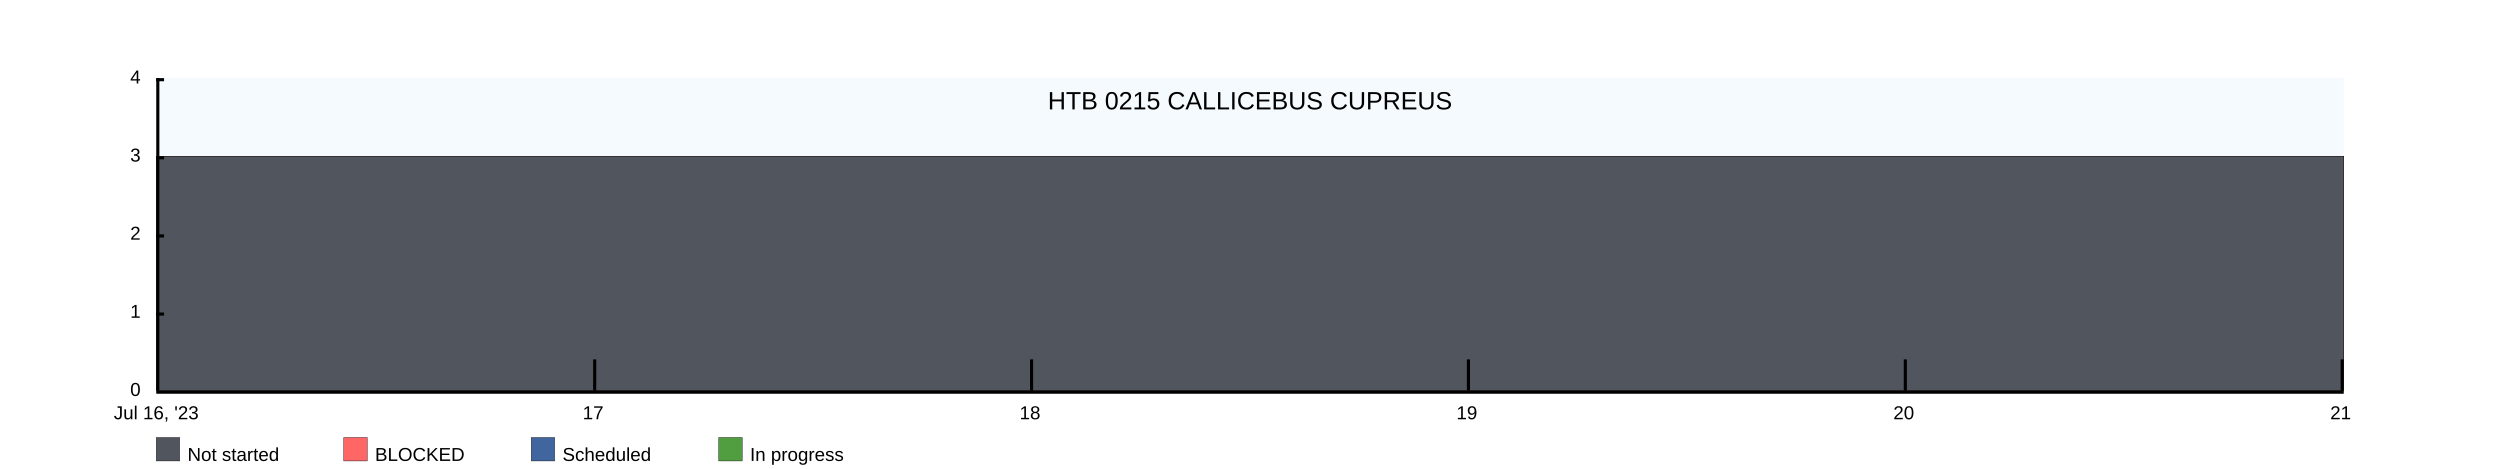
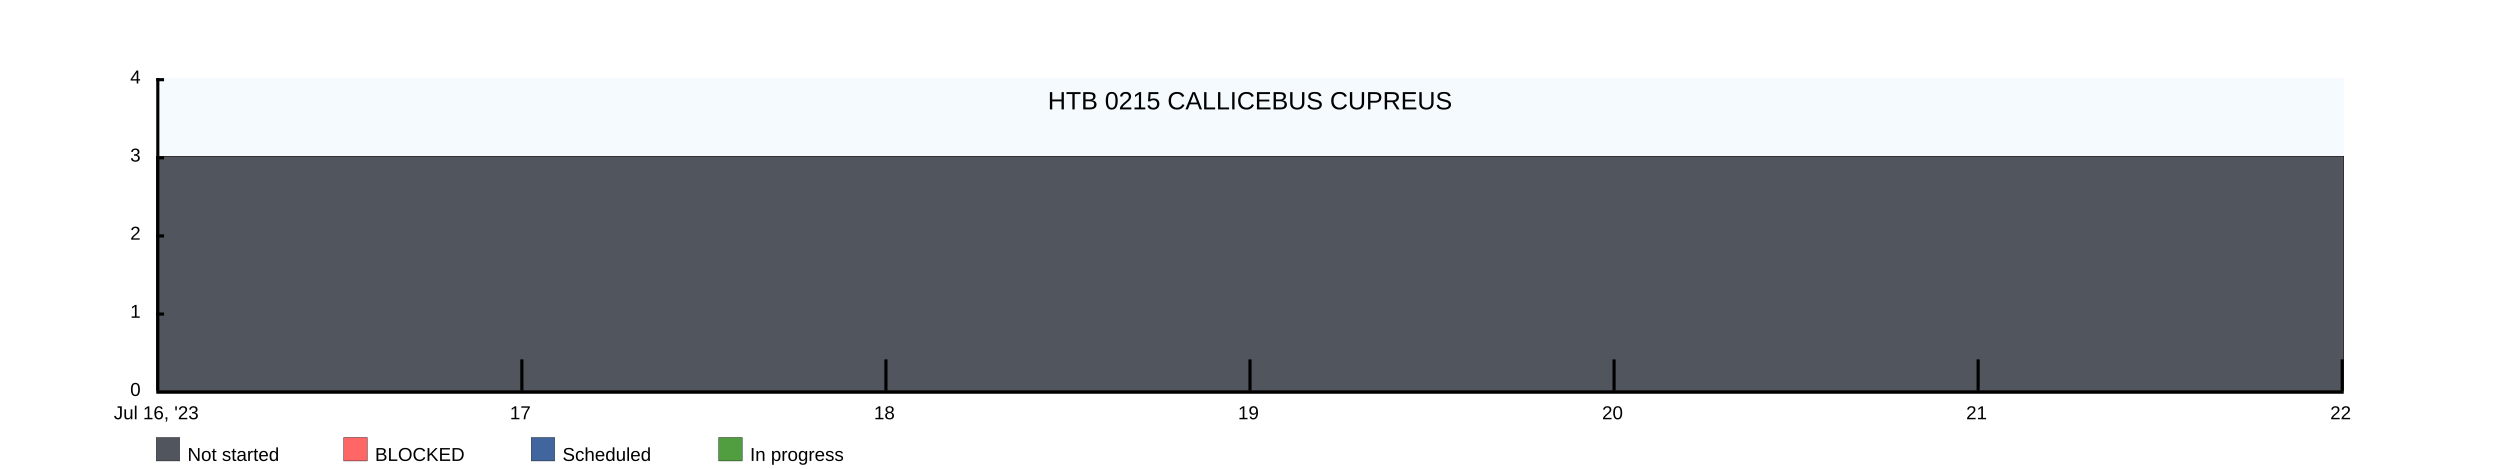
<svg xmlns="http://www.w3.org/2000/svg" width="1600" height="300">
  <rect x="100" y="50" width="1400" height="200" fill="rgba(221, 239, 250, .3)" />
  <clipPath id="theGraph">
    <rect x="100" y="50" width="1400" height="200" fill="black" />
  </clipPath>
  <rect x="100" y="280" width="15" height="15" fill="#51565E" stroke="black" stroke-width="0.25" />
  <text x="120" y="295" font-family="Arial" font-size="12" fill="black">Not started</text>
  <rect x="220" y="280" width="15" height="15" fill="#FF6666" stroke="black" stroke-width="0.25" />
  <text x="240" y="295" font-family="Arial" font-size="12" fill="black">BLOCKED</text>
  <rect x="340" y="280" width="15" height="15" fill="#41659E" stroke="black" stroke-width="0.25" />
  <text x="360" y="295" font-family="Arial" font-size="12" fill="black">Scheduled</text>
  <rect x="460" y="280" width="15" height="15" fill="#519E41" stroke="black" stroke-width="0.25" />
  <text x="480" y="295" font-family="Arial" font-size="12" fill="black">In progress</text>
-   <path d="M 100 100 M 100 100 C 100 100 380 100 380 100 C 380 100 660 100 660 100 C 660 100 940 100 940 100 C 940 100 1220 100 1220 100 C 1220 100 1500 100 1500 100 C 1500 100 1500 250 1500 250 C 1500 250 100 250 100 250 Z" fill="#519E41" stroke="black" stroke-width="0.25" />
-   <path d="M 100 100 M 100 100 C 100 100 380 100 380 100 C 380 100 660 100 660 100 C 660 100 940 100 940 100 C 940 100 1220 100 1220 100 C 1220 100 1500 100 1500 100 C 1500 100 1500 250 1500 250 C 1500 250 100 250 100 250 Z" fill="#41659E" stroke="black" stroke-width="0.25" />
-   <path d="M 100 100 M 100 100 C 100 100 380 100 380 100 C 380 100 660 100 660 100 C 660 100 940 100 940 100 C 940 100 1220 100 1220 100 C 1220 100 1500 100 1500 100 C 1500 100 1500 250 1500 250 C 1500 250 100 250 100 250 Z" fill="#FF6666" stroke="black" stroke-width="0.25" />
-   <path d="M 100 100 M 100 100 C 100 100 380 100 380 100 C 380 100 660 100 660 100 C 660 100 940 100 940 100 C 940 100 1220 100 1220 100 C 1220 100 1500 100 1500 100 C 1500 100 1500 250 1500 250 C 1500 250 100 250 100 250 Z" fill="#51565E" stroke="black" stroke-width="0.25" />
+   <path d="M 100 100 M 100 100 C 100 100 333.333 100 333.333 100 C 333.333 100 566.667 100 566.667 100 C 566.667 100 800 100 800 100 C 800 100 1033.333 100 1033.333 100 C 1033.333 100 1266.667 100 1266.667 100 C 1266.667 100 1500 100 1500 100 C 1500 100 1500 250 1500 250 C 1500 250 100 250 100 250 Z" fill="#519E41" stroke="black" stroke-width="0.25" />
+   <path d="M 100 100 M 100 100 C 100 100 333.333 100 333.333 100 C 333.333 100 566.667 100 566.667 100 C 566.667 100 800 100 800 100 C 800 100 1033.333 100 1033.333 100 C 1033.333 100 1266.667 100 1266.667 100 C 1266.667 100 1500 100 1500 100 C 1500 100 1500 250 1500 250 C 1500 250 100 250 100 250 Z" fill="#41659E" stroke="black" stroke-width="0.25" />
+   <path d="M 100 100 M 100 100 C 100 100 333.333 100 333.333 100 C 333.333 100 566.667 100 566.667 100 C 566.667 100 800 100 800 100 C 800 100 1033.333 100 1033.333 100 C 1033.333 100 1266.667 100 1266.667 100 C 1266.667 100 1500 100 1500 100 C 1500 100 1500 250 1500 250 C 1500 250 100 250 100 250 Z" fill="#FF6666" stroke="black" stroke-width="0.25" />
+   <path d="M 100 100 M 100 100 C 100 100 333.333 100 333.333 100 C 333.333 100 566.667 100 566.667 100 C 566.667 100 800 100 800 100 C 800 100 1033.333 100 1033.333 100 C 1033.333 100 1266.667 100 1266.667 100 C 1266.667 100 1500 100 1500 100 C 1500 100 1500 250 1500 250 C 1500 250 100 250 100 250 Z" fill="#51565E" stroke="black" stroke-width="0.25" />
  <text x="800" y="70" font-family="Arial" font-size="16" fill="black" text-anchor="middle" alignment-baseline="middle">HTB 0215 CALLICEBUS CUPREUS</text>
  <rect x="100" y="250" width="1400" height="2" fill="black" />
  <rect x="100" y="50" width="5" height="2" fill="black" />
  <rect x="100" y="100" width="5" height="2" fill="black" />
  <rect x="100" y="150" width="5" height="2" fill="black" />
  <rect x="100" y="200" width="5" height="2" fill="black" />
  <text x="90" y="50" font-family="Arial" font-size="12" fill="black" text-anchor="end" dominant-baseline="middle">4</text>
  <text x="90" y="100" font-family="Arial" font-size="12" fill="black" text-anchor="end" dominant-baseline="middle">3</text>
  <text x="90" y="150" font-family="Arial" font-size="12" fill="black" text-anchor="end" dominant-baseline="middle">2</text>
  <text x="90" y="200" font-family="Arial" font-size="12" fill="black" text-anchor="end" dominant-baseline="middle">1</text>
  <text x="90" y="250" font-family="Arial" font-size="12" fill="black" text-anchor="end" dominant-baseline="middle">0</text>
  <text x="100" y="260" font-family="Arial" fill="black" text-anchor="middle" dominant-baseline="hanging">Jul 16, '23</text>
-   <text x="379.6" y="260" font-family="Arial" fill="black" text-anchor="middle" dominant-baseline="hanging">17</text>
-   <text x="659.2" y="260" font-family="Arial" fill="black" text-anchor="middle" dominant-baseline="hanging">18</text>
-   <text x="938.8" y="260" font-family="Arial" fill="black" text-anchor="middle" dominant-baseline="hanging">19</text>
-   <text x="1218.4" y="260" font-family="Arial" fill="black" text-anchor="middle" dominant-baseline="hanging">20</text>
-   <text x="1498" y="260" font-family="Arial" fill="black" text-anchor="middle" dominant-baseline="hanging">21</text>
+   <text x="333" y="260" font-family="Arial" fill="black" text-anchor="middle" dominant-baseline="hanging">17</text>
+   <text x="566" y="260" font-family="Arial" fill="black" text-anchor="middle" dominant-baseline="hanging">18</text>
+   <text x="799" y="260" font-family="Arial" fill="black" text-anchor="middle" dominant-baseline="hanging">19</text>
+   <text x="1032" y="260" font-family="Arial" fill="black" text-anchor="middle" dominant-baseline="hanging">20</text>
+   <text x="1265" y="260" font-family="Arial" fill="black" text-anchor="middle" dominant-baseline="hanging">21</text>
+   <text x="1498" y="260" font-family="Arial" fill="black" text-anchor="middle" dominant-baseline="hanging">22</text>
  <rect x="100" y="50" width="2" height="200" fill="black" />
-   <rect x="379.6" y="230" width="2" height="20" fill="black" />
-   <rect x="659.2" y="230" width="2" height="20" fill="black" />
-   <rect x="938.8" y="230" width="2" height="20" fill="black" />
-   <rect x="1218.4" y="230" width="2" height="20" fill="black" />
+   <rect x="333" y="230" width="2" height="20" fill="black" />
+   <rect x="566" y="230" width="2" height="20" fill="black" />
+   <rect x="799" y="230" width="2" height="20" fill="black" />
+   <rect x="1032" y="230" width="2" height="20" fill="black" />
+   <rect x="1265" y="230" width="2" height="20" fill="black" />
  <rect x="1498" y="230" width="2" height="20" fill="black" />
</svg>
